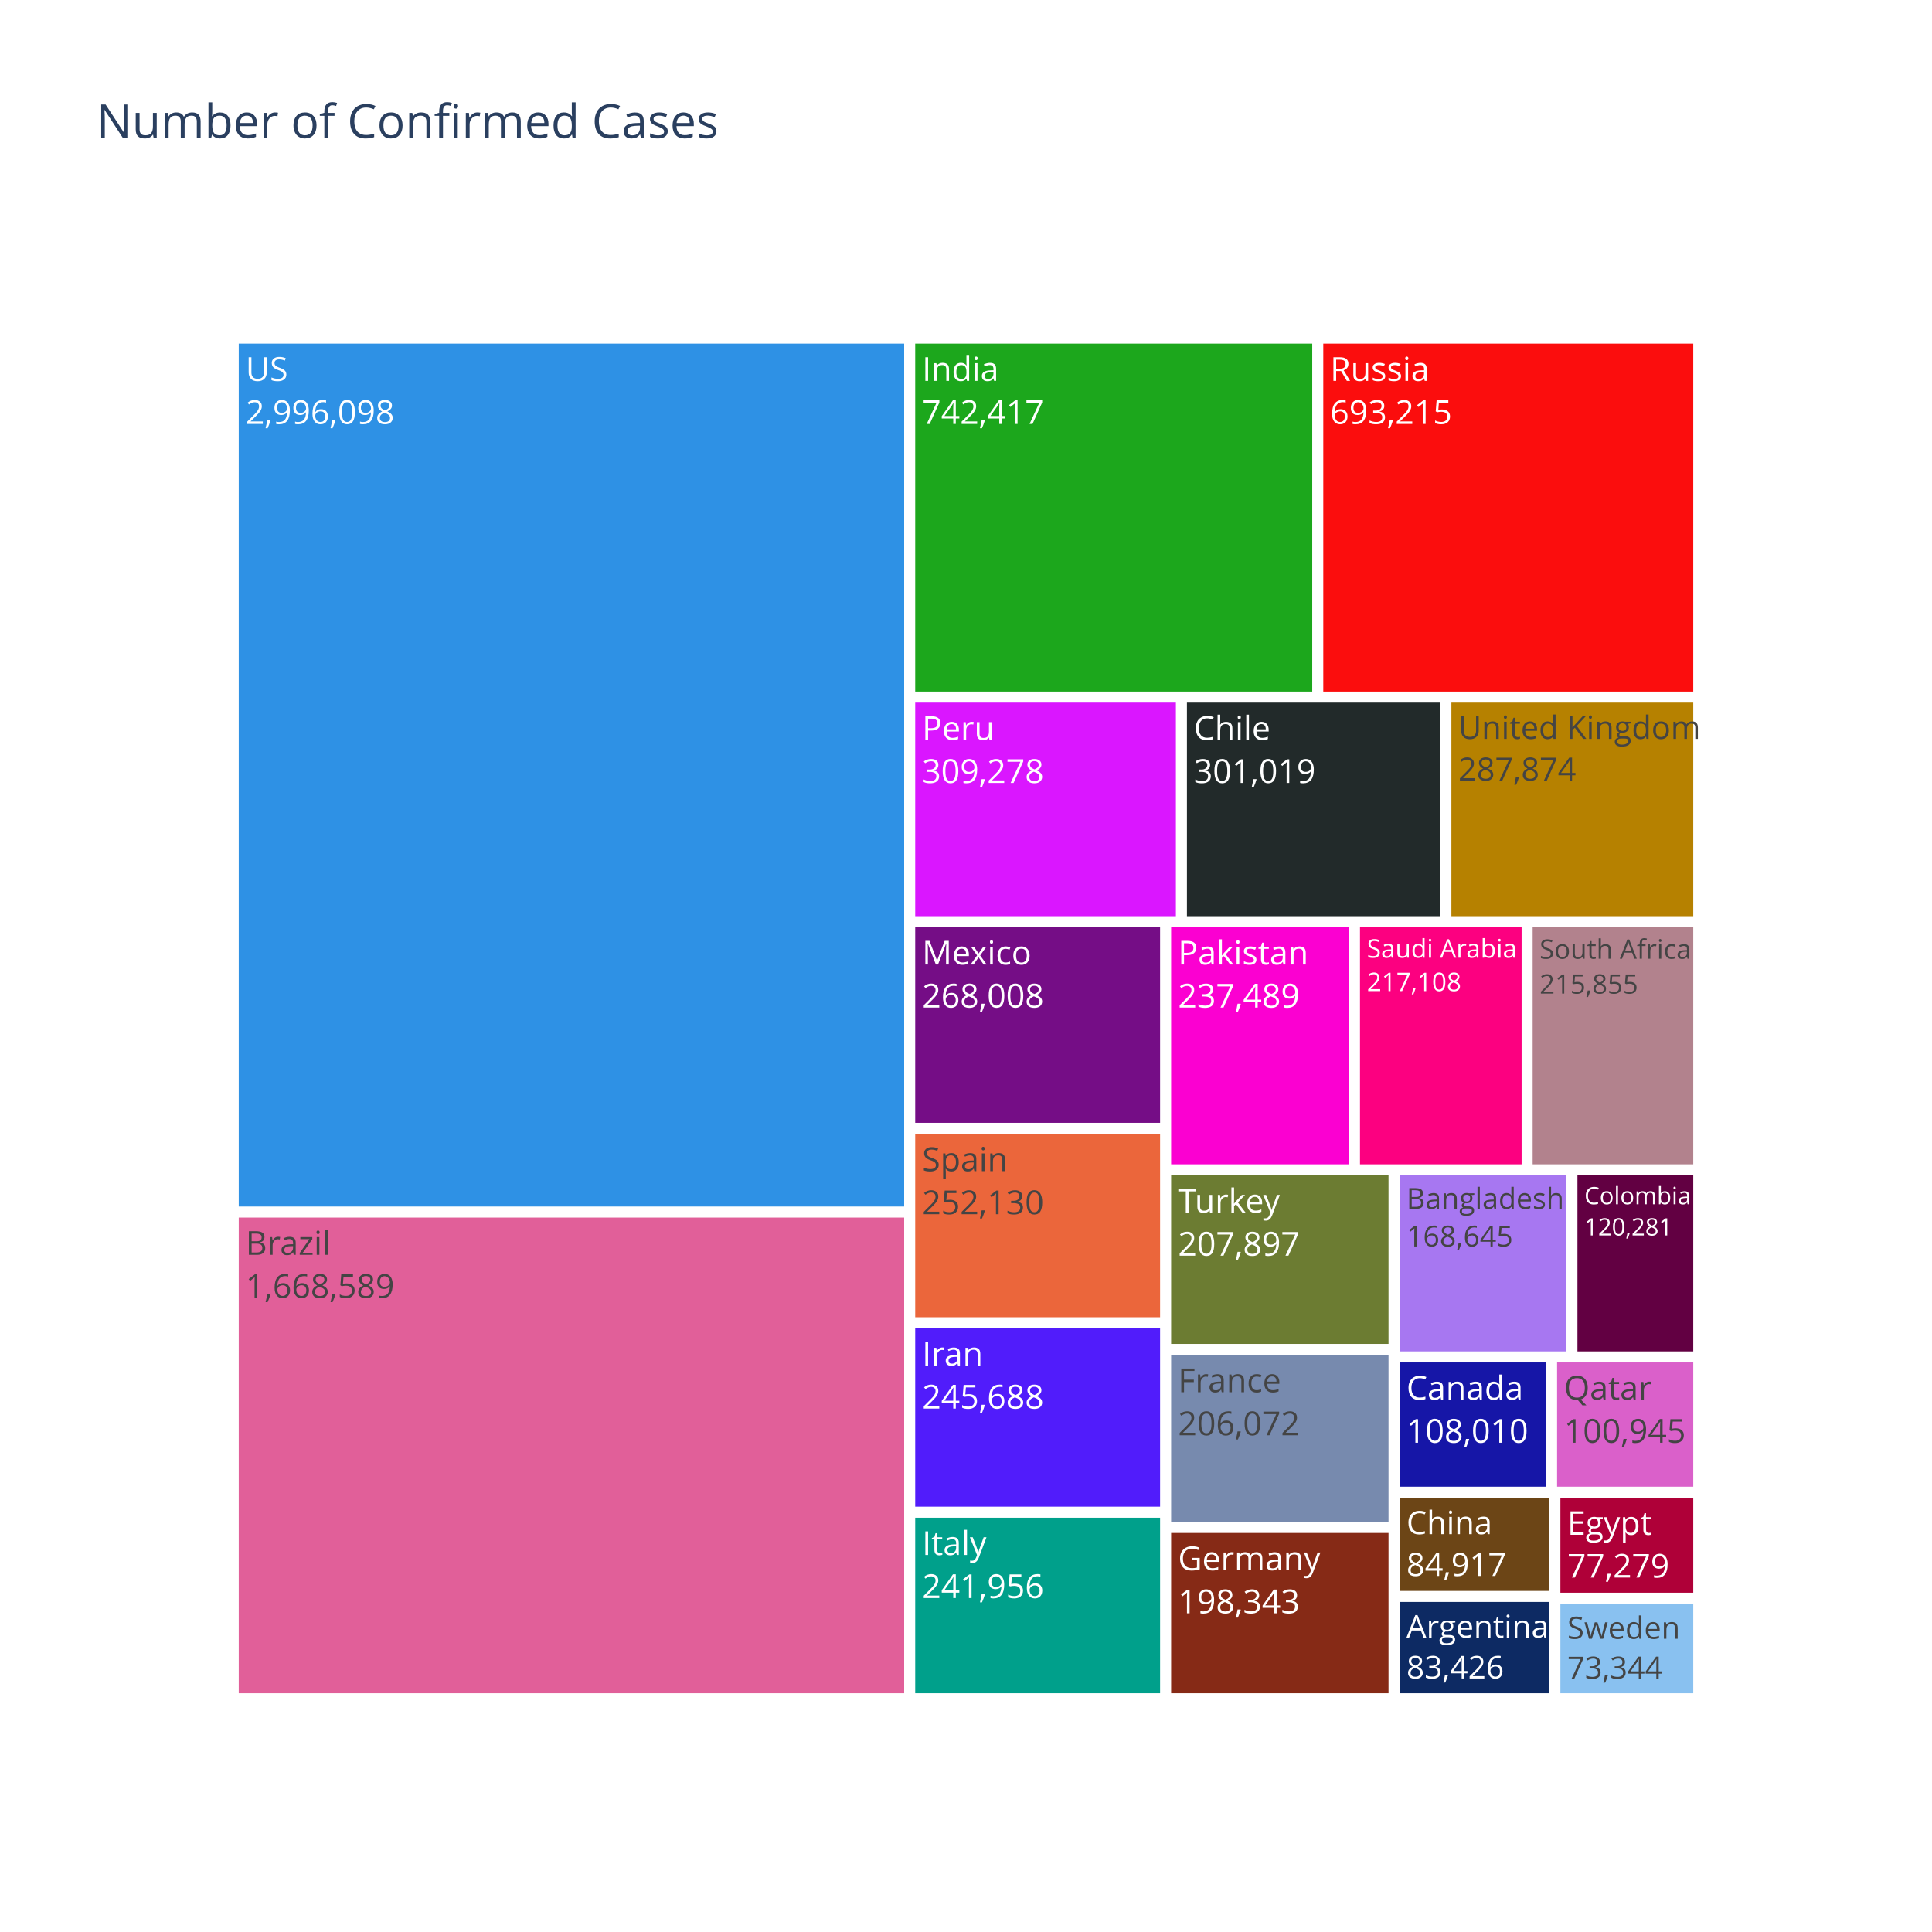
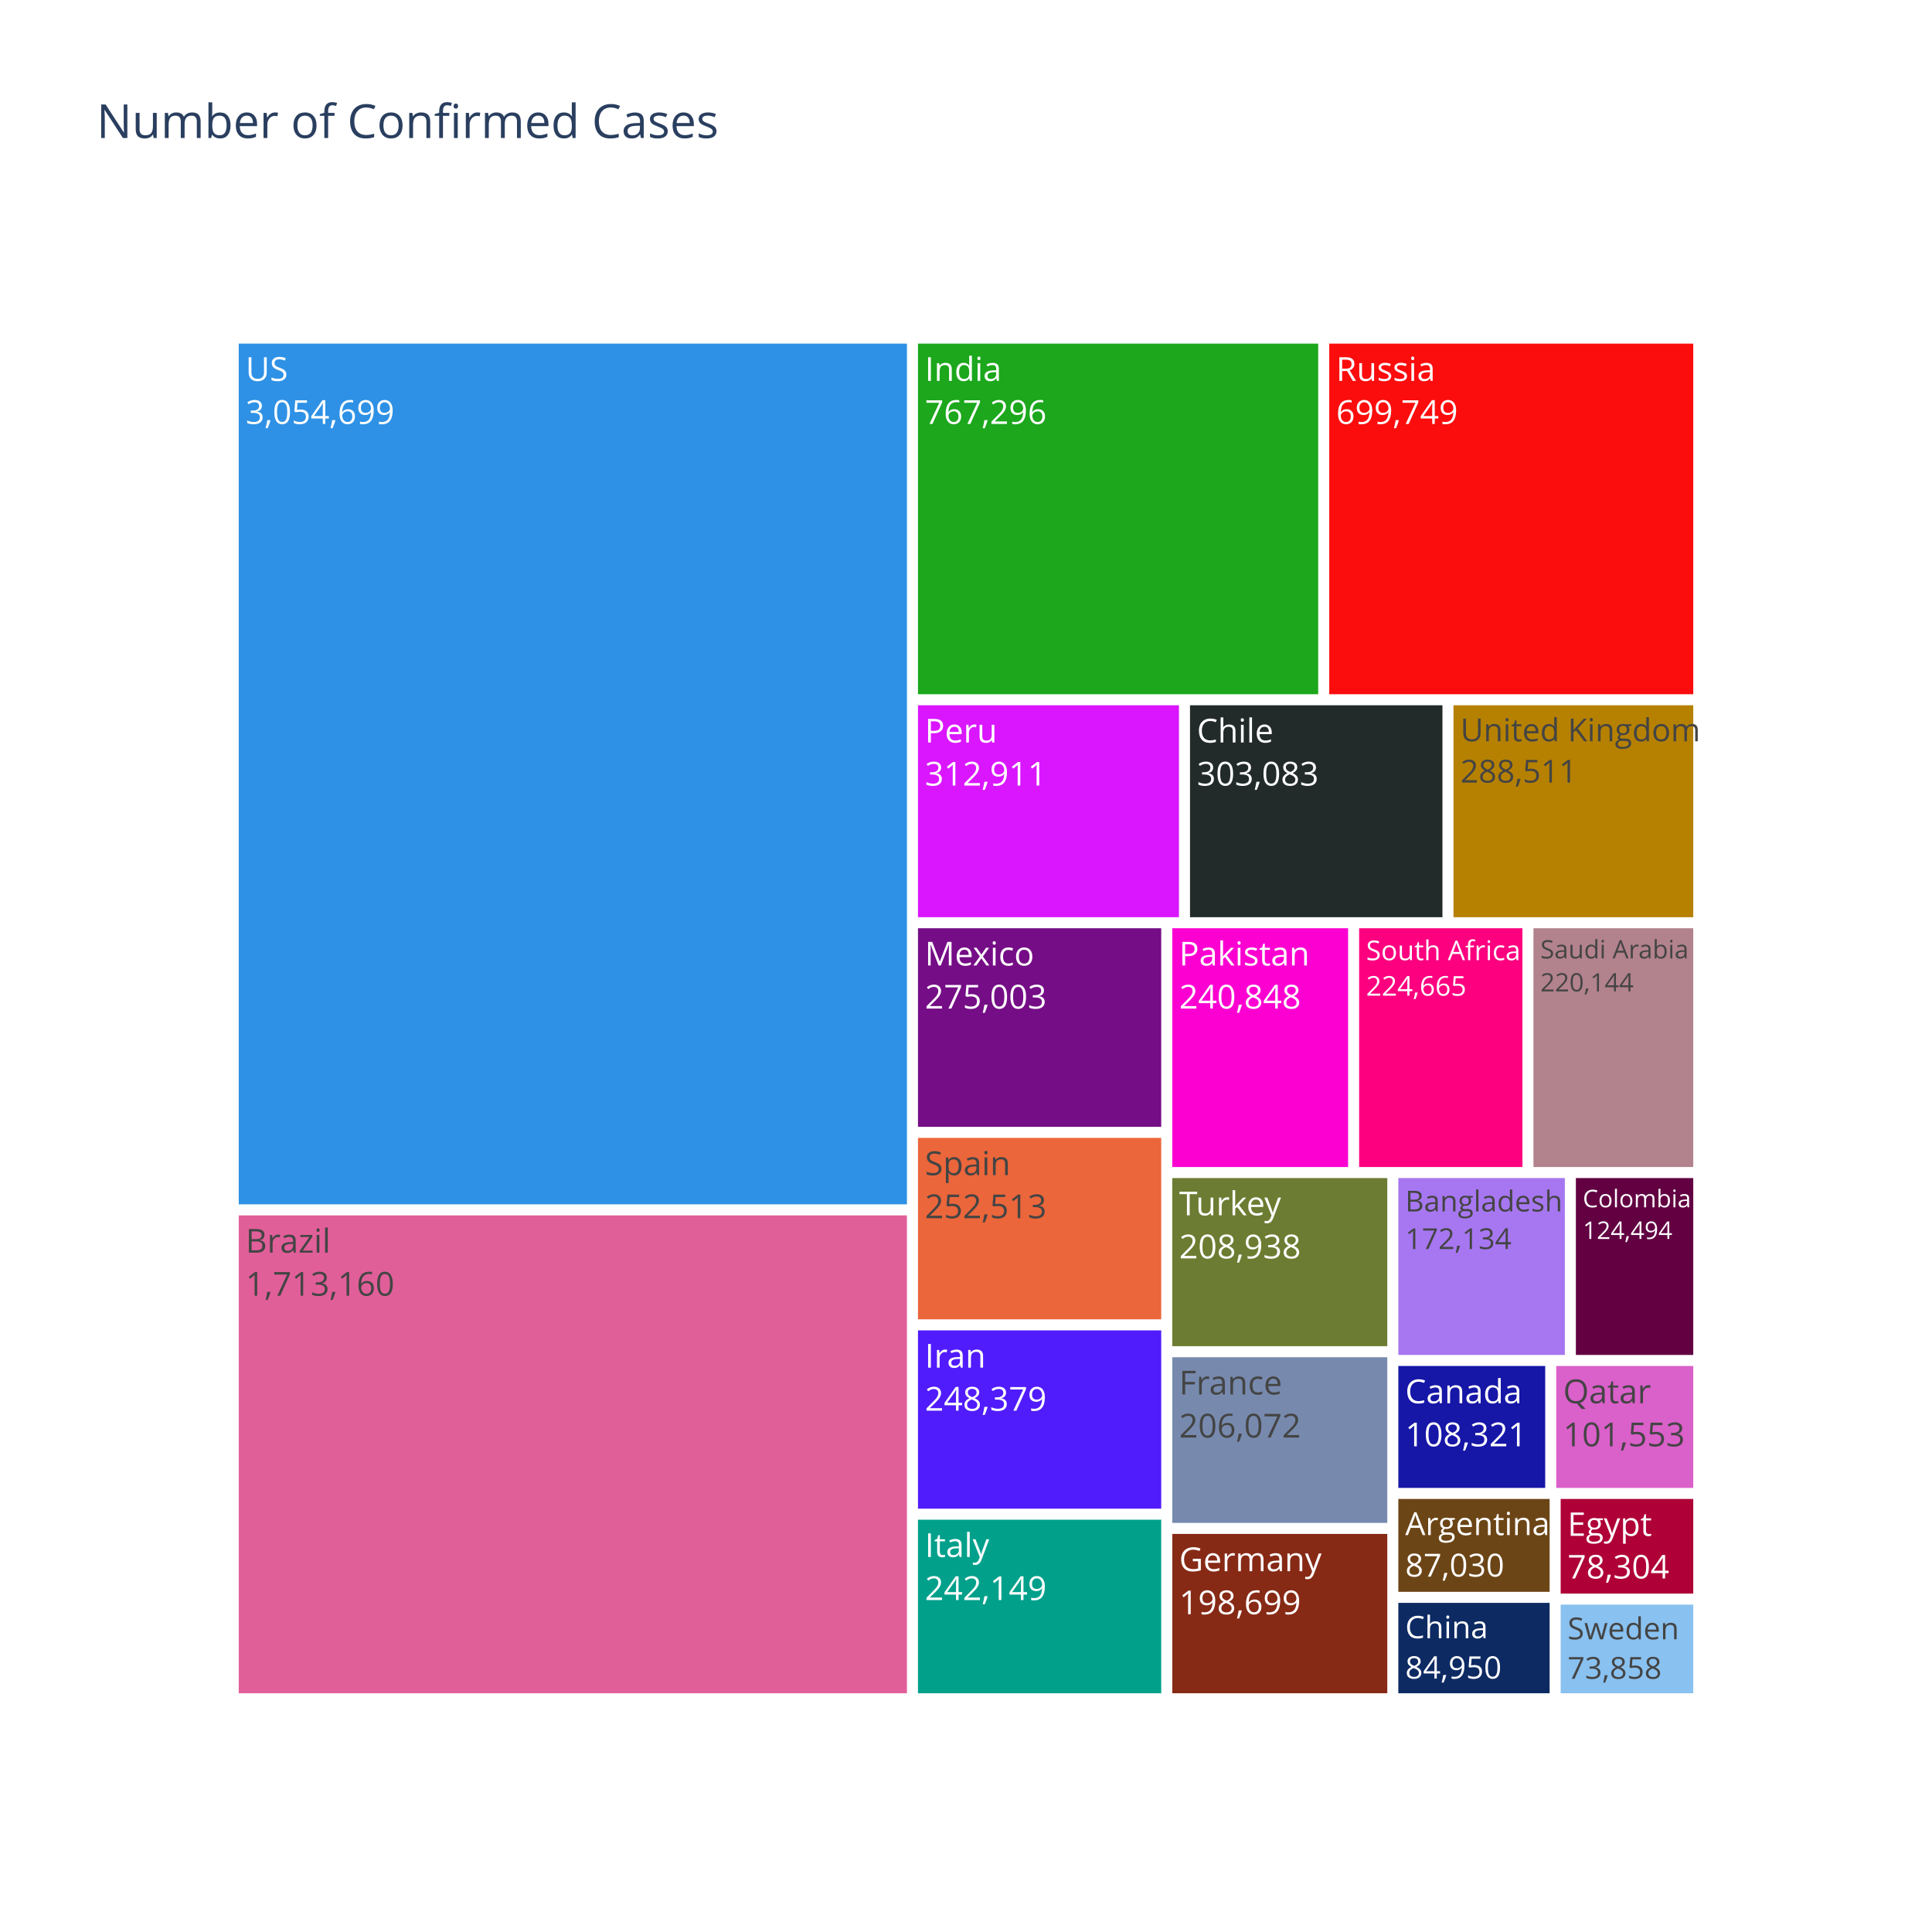
<svg xmlns="http://www.w3.org/2000/svg" class="main-svg" width="700" height="700" style="" viewBox="0 0 700 700">
  <rect x="0" y="0" width="700" height="700" style="fill: rgb(255, 255, 255); fill-opacity: 1;" />
-   <defs id="defs-034bfb">
+   <defs id="defs-fc27c6">
    <g class="clips" />
    <g class="gradients" />
  </defs>
  <g class="bglayer" />
  <g class="layer-below">
    <g class="imagelayer" />
    <g class="shapelayer" />
  </g>
  <g class="cartesianlayer" />
  <g class="polarlayer" />
  <g class="ternarylayer" />
  <g class="geolayer" />
  <g class="funnelarealayer" />
  <g class="pielayer" />
  <g class="treemaplayer">
    <g class="trace treemap" style="opacity: 1;">
      <g class="slice cursor-pointer">
        <path class="surface" d="M80,100L620,100L620,620L80,620Z" style="pointer-events: all; stroke-width: 0; fill: rgb(0, 0, 0); fill-opacity: 0; stroke: rgb(0, 0, 0); stroke-opacity: 0; opacity: 0;" />
        <g class="slicetext">
          <text data-notex="1" class="slicetext" text-anchor="start" x="0" y="0" style="font-family: 'Open Sans', verdana, arial, sans-serif; font-size: 12px; fill: rgb(42, 63, 95); fill-opacity: 1; white-space: pre;" transform="translate(86,114)"> </text>
        </g>
      </g>
      <g class="slice cursor-pointer">
-         <path class="surface" d="M86,124L328.1,124L328.1,437.651L86,437.651Z" style="pointer-events: all; stroke-width: 1; fill: rgb(46, 145, 229); fill-opacity: 1; stroke: rgb(255, 255, 255); stroke-opacity: 1; opacity: 1;" />
+         <path class="surface" d="M86,124L329.099,124L329.099,436.858L86,436.858Z" style="pointer-events: all; stroke-width: 1; fill: rgb(46, 145, 229); fill-opacity: 1; stroke: rgb(255, 255, 255); stroke-opacity: 1; opacity: 1;" />
        <g class="slicetext">
          <text data-notex="1" class="slicetext" text-anchor="start" x="0" y="0" style="font-family: 'Open Sans', verdana, arial, sans-serif; font-size: 12px; fill: rgb(255, 255, 255); fill-opacity: 1; white-space: pre;" transform="translate(89,138)">
            <tspan class="line" dy="0em" x="0" y="0">US</tspan>
-             <tspan class="line" dy="1.3em" x="0" y="0">2,996,098</tspan>
-           </text>
-         </g>
-       </g>
-       <g class="slice cursor-pointer">
-         <path class="surface" d="M86,440.651L328.1,440.651L328.1,614L86,614Z" style="pointer-events: all; stroke-width: 1; fill: rgb(225, 95, 153); fill-opacity: 1; stroke: rgb(255, 255, 255); stroke-opacity: 1; opacity: 1;" />
-         <g class="slicetext">
-           <text data-notex="1" class="slicetext" text-anchor="start" x="0" y="0" style="font-family: 'Open Sans', verdana, arial, sans-serif; font-size: 12px; fill: rgb(68, 68, 68); fill-opacity: 1; white-space: pre;" transform="translate(89,454.6507)">
+             <tspan class="line" dy="1.3em" x="0" y="0">3,054,699</tspan>
+           </text>
+         </g>
+       </g>
+       <g class="slice cursor-pointer">
+         <path class="surface" d="M86,439.858L329.099,439.858L329.099,614L86,614Z" style="pointer-events: all; stroke-width: 1; fill: rgb(225, 95, 153); fill-opacity: 1; stroke: rgb(255, 255, 255); stroke-opacity: 1; opacity: 1;" />
+         <g class="slicetext">
+           <text data-notex="1" class="slicetext" text-anchor="start" x="0" y="0" style="font-family: 'Open Sans', verdana, arial, sans-serif; font-size: 12px; fill: rgb(68, 68, 68); fill-opacity: 1; white-space: pre;" transform="translate(89,453.858)">
            <tspan class="line" dy="0em" x="0" y="0">Brazil</tspan>
-             <tspan class="line" dy="1.3em" x="0" y="0">1,668,589</tspan>
-           </text>
-         </g>
-       </g>
-       <g class="slice cursor-pointer">
-         <path class="surface" d="M331.1,124L475.949,124L475.949,251.076L331.1,251.076Z" style="pointer-events: all; stroke-width: 1; fill: rgb(28, 167, 28); fill-opacity: 1; stroke: rgb(255, 255, 255); stroke-opacity: 1; opacity: 1;" />
-         <g class="slicetext">
-           <text data-notex="1" class="slicetext" text-anchor="start" x="0" y="0" style="font-family: 'Open Sans', verdana, arial, sans-serif; font-size: 12px; fill: rgb(255, 255, 255); fill-opacity: 1; white-space: pre;" transform="translate(334.0997,138)">
+             <tspan class="line" dy="1.3em" x="0" y="0">1,713,160</tspan>
+           </text>
+         </g>
+       </g>
+       <g class="slice cursor-pointer">
+         <path class="surface" d="M332.099,124L478.108,124L478.108,252.034L332.099,252.034Z" style="pointer-events: all; stroke-width: 1; fill: rgb(28, 167, 28); fill-opacity: 1; stroke: rgb(255, 255, 255); stroke-opacity: 1; opacity: 1;" />
+         <g class="slicetext">
+           <text data-notex="1" class="slicetext" text-anchor="start" x="0" y="0" style="font-family: 'Open Sans', verdana, arial, sans-serif; font-size: 12px; fill: rgb(255, 255, 255); fill-opacity: 1; white-space: pre;" transform="translate(335.0989,138)">
            <tspan class="line" dy="0em" x="0" y="0">India</tspan>
-             <tspan class="line" dy="1.3em" x="0" y="0">742,417</tspan>
-           </text>
-         </g>
-       </g>
-       <g class="slice cursor-pointer">
-         <path class="surface" d="M478.949,124L614,124L614,251.076L478.949,251.076Z" style="pointer-events: all; stroke-width: 1; fill: rgb(251, 13, 13); fill-opacity: 1; stroke: rgb(255, 255, 255); stroke-opacity: 1; opacity: 1;" />
-         <g class="slicetext">
-           <text data-notex="1" class="slicetext" text-anchor="start" x="0" y="0" style="font-family: 'Open Sans', verdana, arial, sans-serif; font-size: 12px; fill: rgb(255, 255, 255); fill-opacity: 1; white-space: pre;" transform="translate(481.949,138)">
+             <tspan class="line" dy="1.3em" x="0" y="0">767,296</tspan>
+           </text>
+         </g>
+       </g>
+       <g class="slice cursor-pointer">
+         <path class="surface" d="M481.108,124L614,124L614,252.034L481.108,252.034Z" style="pointer-events: all; stroke-width: 1; fill: rgb(251, 13, 13); fill-opacity: 1; stroke: rgb(255, 255, 255); stroke-opacity: 1; opacity: 1;" />
+         <g class="slicetext">
+           <text data-notex="1" class="slicetext" text-anchor="start" x="0" y="0" style="font-family: 'Open Sans', verdana, arial, sans-serif; font-size: 12px; fill: rgb(255, 255, 255); fill-opacity: 1; white-space: pre;" transform="translate(484.1083,138)">
            <tspan class="line" dy="0em" x="0" y="0">Russia</tspan>
-             <tspan class="line" dy="1.3em" x="0" y="0">693,215</tspan>
-           </text>
-         </g>
-       </g>
-       <g class="slice cursor-pointer">
-         <path class="surface" d="M331.1,254.076L426.547,254.076L426.547,332.454L331.1,332.454Z" style="pointer-events: all; stroke-width: 1; fill: rgb(218, 22, 255); fill-opacity: 1; stroke: rgb(255, 255, 255); stroke-opacity: 1; opacity: 1;" />
-         <g class="slicetext">
-           <text data-notex="1" class="slicetext" text-anchor="start" x="0" y="0" style="font-family: 'Open Sans', verdana, arial, sans-serif; font-size: 12px; fill: rgb(255, 255, 255); fill-opacity: 1; white-space: pre;" transform="translate(334.0997,268.0756)">
+             <tspan class="line" dy="1.3em" x="0" y="0">699,749</tspan>
+           </text>
+         </g>
+       </g>
+       <g class="slice cursor-pointer">
+         <path class="surface" d="M332.099,255.034L427.66,255.034L427.66,332.822L332.099,332.822Z" style="pointer-events: all; stroke-width: 1; fill: rgb(218, 22, 255); fill-opacity: 1; stroke: rgb(255, 255, 255); stroke-opacity: 1; opacity: 1;" />
+         <g class="slicetext">
+           <text data-notex="1" class="slicetext" text-anchor="start" x="0" y="0" style="font-family: 'Open Sans', verdana, arial, sans-serif; font-size: 12px; fill: rgb(255, 255, 255); fill-opacity: 1; white-space: pre;" transform="translate(335.0989,269.0335)">
            <tspan class="line" dy="0em" x="0" y="0">Peru</tspan>
-             <tspan class="line" dy="1.3em" x="0" y="0">309,278</tspan>
-           </text>
-         </g>
-       </g>
-       <g class="slice cursor-pointer">
-         <path class="surface" d="M429.547,254.076L522.366,254.076L522.366,332.454L429.547,332.454Z" style="pointer-events: all; stroke-width: 1; fill: rgb(34, 42, 42); fill-opacity: 1; stroke: rgb(255, 255, 255); stroke-opacity: 1; opacity: 1;" />
-         <g class="slicetext">
-           <text data-notex="1" class="slicetext" text-anchor="start" x="0" y="0" style="font-family: 'Open Sans', verdana, arial, sans-serif; font-size: 12px; fill: rgb(255, 255, 255); fill-opacity: 1; white-space: pre;" transform="translate(432.5472,268.0756)">
+             <tspan class="line" dy="1.3em" x="0" y="0">312,911</tspan>
+           </text>
+         </g>
+       </g>
+       <g class="slice cursor-pointer">
+         <path class="surface" d="M430.66,255.034L523.125,255.034L523.125,332.822L430.66,332.822Z" style="pointer-events: all; stroke-width: 1; fill: rgb(34, 42, 42); fill-opacity: 1; stroke: rgb(255, 255, 255); stroke-opacity: 1; opacity: 1;" />
+         <g class="slicetext">
+           <text data-notex="1" class="slicetext" text-anchor="start" x="0" y="0" style="font-family: 'Open Sans', verdana, arial, sans-serif; font-size: 12px; fill: rgb(255, 255, 255); fill-opacity: 1; white-space: pre;" transform="translate(433.6596,269.0335)">
            <tspan class="line" dy="0em" x="0" y="0">Chile</tspan>
-             <tspan class="line" dy="1.3em" x="0" y="0">301,019</tspan>
-           </text>
-         </g>
-       </g>
-       <g class="slice cursor-pointer">
-         <path class="surface" d="M525.366,254.076L614,254.076L614,332.454L525.366,332.454Z" style="pointer-events: all; stroke-width: 1; fill: rgb(182, 129, 0); fill-opacity: 1; stroke: rgb(255, 255, 255); stroke-opacity: 1; opacity: 1;" />
-         <g class="slicetext">
-           <text data-notex="1" class="slicetext" text-anchor="start" x="0" y="0" style="font-family: 'Open Sans', verdana, arial, sans-serif; font-size: 12px; fill: rgb(68, 68, 68); fill-opacity: 1; white-space: pre;" transform="translate(528.3657,267.7205)scale(0.9677209)">
+             <tspan class="line" dy="1.3em" x="0" y="0">303,083</tspan>
+           </text>
+         </g>
+       </g>
+       <g class="slice cursor-pointer">
+         <path class="surface" d="M526.125,255.034L614,255.034L614,332.822L526.125,332.822Z" style="pointer-events: all; stroke-width: 1; fill: rgb(182, 129, 0); fill-opacity: 1; stroke: rgb(255, 255, 255); stroke-opacity: 1; opacity: 1;" />
+         <g class="slicetext">
+           <text data-notex="1" class="slicetext" text-anchor="start" x="0" y="0" style="font-family: 'Open Sans', verdana, arial, sans-serif; font-size: 12px; fill: rgb(68, 68, 68); fill-opacity: 1; white-space: pre;" transform="translate(529.1248,268.5807)scale(0.9588317)">
            <tspan class="line" dy="0em" x="0" y="0">United Kingdom</tspan>
-             <tspan class="line" dy="1.3em" x="0" y="0">287,874</tspan>
-           </text>
-         </g>
-       </g>
-       <g class="slice cursor-pointer">
-         <path class="surface" d="M331.1,335.454L420.822,335.454L420.822,407.328L331.1,407.328Z" style="pointer-events: all; stroke-width: 1; fill: rgb(117, 13, 134); fill-opacity: 1; stroke: rgb(255, 255, 255); stroke-opacity: 1; opacity: 1;" />
-         <g class="slicetext">
-           <text data-notex="1" class="slicetext" text-anchor="start" x="0" y="0" style="font-family: 'Open Sans', verdana, arial, sans-serif; font-size: 12px; fill: rgb(255, 255, 255); fill-opacity: 1; white-space: pre;" transform="translate(334.0997,349.4544)">
+             <tspan class="line" dy="1.3em" x="0" y="0">288,511</tspan>
+           </text>
+         </g>
+       </g>
+       <g class="slice cursor-pointer">
+         <path class="surface" d="M332.099,335.822L421.233,335.822L421.233,408.776L332.099,408.776Z" style="pointer-events: all; stroke-width: 1; fill: rgb(117, 13, 134); fill-opacity: 1; stroke: rgb(255, 255, 255); stroke-opacity: 1; opacity: 1;" />
+         <g class="slicetext">
+           <text data-notex="1" class="slicetext" text-anchor="start" x="0" y="0" style="font-family: 'Open Sans', verdana, arial, sans-serif; font-size: 12px; fill: rgb(255, 255, 255); fill-opacity: 1; white-space: pre;" transform="translate(335.0989,349.8221)">
            <tspan class="line" dy="0em" x="0" y="0">Mexico</tspan>
-             <tspan class="line" dy="1.3em" x="0" y="0">268,008</tspan>
-           </text>
-         </g>
-       </g>
-       <g class="slice cursor-pointer">
-         <path class="surface" d="M331.1,410.328L420.822,410.328L420.822,477.766L331.1,477.766Z" style="pointer-events: all; stroke-width: 1; fill: rgb(235, 102, 59); fill-opacity: 1; stroke: rgb(255, 255, 255); stroke-opacity: 1; opacity: 1;" />
-         <g class="slicetext">
-           <text data-notex="1" class="slicetext" text-anchor="start" x="0" y="0" style="font-family: 'Open Sans', verdana, arial, sans-serif; font-size: 12px; fill: rgb(68, 68, 68); fill-opacity: 1; white-space: pre;" transform="translate(334.0997,424.3282)">
+             <tspan class="line" dy="1.3em" x="0" y="0">275,003</tspan>
+           </text>
+         </g>
+       </g>
+       <g class="slice cursor-pointer">
+         <path class="surface" d="M332.099,411.776L421.233,411.776L421.233,478.519L332.099,478.519Z" style="pointer-events: all; stroke-width: 1; fill: rgb(235, 102, 59); fill-opacity: 1; stroke: rgb(255, 255, 255); stroke-opacity: 1; opacity: 1;" />
+         <g class="slicetext">
+           <text data-notex="1" class="slicetext" text-anchor="start" x="0" y="0" style="font-family: 'Open Sans', verdana, arial, sans-serif; font-size: 12px; fill: rgb(68, 68, 68); fill-opacity: 1; white-space: pre;" transform="translate(335.0989,425.7764)">
            <tspan class="line" dy="0em" x="0" y="0">Spain</tspan>
-             <tspan class="line" dy="1.3em" x="0" y="0">252,130</tspan>
-           </text>
-         </g>
-       </g>
-       <g class="slice cursor-pointer">
-         <path class="surface" d="M331.1,480.766L420.822,480.766L420.822,546.404L331.1,546.404Z" style="pointer-events: all; stroke-width: 1; fill: rgb(81, 28, 251); fill-opacity: 1; stroke: rgb(255, 255, 255); stroke-opacity: 1; opacity: 1;" />
-         <g class="slicetext">
-           <text data-notex="1" class="slicetext" text-anchor="start" x="0" y="0" style="font-family: 'Open Sans', verdana, arial, sans-serif; font-size: 12px; fill: rgb(255, 255, 255); fill-opacity: 1; white-space: pre;" transform="translate(334.0997,494.7662)">
+             <tspan class="line" dy="1.3em" x="0" y="0">252,513</tspan>
+           </text>
+         </g>
+       </g>
+       <g class="slice cursor-pointer">
+         <path class="surface" d="M332.099,481.519L421.233,481.519L421.233,547.12L332.099,547.12Z" style="pointer-events: all; stroke-width: 1; fill: rgb(81, 28, 251); fill-opacity: 1; stroke: rgb(255, 255, 255); stroke-opacity: 1; opacity: 1;" />
+         <g class="slicetext">
+           <text data-notex="1" class="slicetext" text-anchor="start" x="0" y="0" style="font-family: 'Open Sans', verdana, arial, sans-serif; font-size: 12px; fill: rgb(255, 255, 255); fill-opacity: 1; white-space: pre;" transform="translate(335.0989,495.519)">
            <tspan class="line" dy="0em" x="0" y="0">Iran</tspan>
-             <tspan class="line" dy="1.3em" x="0" y="0">245,688</tspan>
-           </text>
-         </g>
-       </g>
-       <g class="slice cursor-pointer">
-         <path class="surface" d="M331.1,549.404L420.822,549.404L420.822,614L331.1,614Z" style="pointer-events: all; stroke-width: 1; fill: rgb(0, 160, 139); fill-opacity: 1; stroke: rgb(255, 255, 255); stroke-opacity: 1; opacity: 1;" />
-         <g class="slicetext">
-           <text data-notex="1" class="slicetext" text-anchor="start" x="0" y="0" style="font-family: 'Open Sans', verdana, arial, sans-serif; font-size: 12px; fill: rgb(255, 255, 255); fill-opacity: 1; white-space: pre;" transform="translate(334.0997,563.4044)">
+             <tspan class="line" dy="1.3em" x="0" y="0">248,379</tspan>
+           </text>
+         </g>
+       </g>
+       <g class="slice cursor-pointer">
+         <path class="surface" d="M332.099,550.12L421.233,550.12L421.233,614L332.099,614Z" style="pointer-events: all; stroke-width: 1; fill: rgb(0, 160, 139); fill-opacity: 1; stroke: rgb(255, 255, 255); stroke-opacity: 1; opacity: 1;" />
+         <g class="slicetext">
+           <text data-notex="1" class="slicetext" text-anchor="start" x="0" y="0" style="font-family: 'Open Sans', verdana, arial, sans-serif; font-size: 12px; fill: rgb(255, 255, 255); fill-opacity: 1; white-space: pre;" transform="translate(335.0989,564.1198)">
            <tspan class="line" dy="0em" x="0" y="0">Italy</tspan>
-             <tspan class="line" dy="1.3em" x="0" y="0">241,956</tspan>
-           </text>
-         </g>
-       </g>
-       <g class="slice cursor-pointer">
-         <path class="surface" d="M423.822,335.454L489.25,335.454L489.25,422.358L423.822,422.358Z" style="pointer-events: all; stroke-width: 1; fill: rgb(251, 0, 209); fill-opacity: 1; stroke: rgb(255, 255, 255); stroke-opacity: 1; opacity: 1;" />
-         <g class="slicetext">
-           <text data-notex="1" class="slicetext" text-anchor="start" x="0" y="0" style="font-family: 'Open Sans', verdana, arial, sans-serif; font-size: 12px; fill: rgb(255, 255, 255); fill-opacity: 1; white-space: pre;" transform="translate(426.8222,349.4544)">
+             <tspan class="line" dy="1.3em" x="0" y="0">242,149</tspan>
+           </text>
+         </g>
+       </g>
+       <g class="slice cursor-pointer">
+         <path class="surface" d="M424.233,335.822L488.945,335.822L488.945,423.334L424.233,423.334Z" style="pointer-events: all; stroke-width: 1; fill: rgb(251, 0, 209); fill-opacity: 1; stroke: rgb(255, 255, 255); stroke-opacity: 1; opacity: 1;" />
+         <g class="slicetext">
+           <text data-notex="1" class="slicetext" text-anchor="start" x="0" y="0" style="font-family: 'Open Sans', verdana, arial, sans-serif; font-size: 12px; fill: rgb(255, 255, 255); fill-opacity: 1; white-space: pre;" transform="translate(427.2326,349.8221)">
            <tspan class="line" dy="0em" x="0" y="0">Pakistan</tspan>
-             <tspan class="line" dy="1.3em" x="0" y="0">237,489</tspan>
-           </text>
-         </g>
-       </g>
-       <g class="slice cursor-pointer">
-         <path class="surface" d="M492.25,335.454L551.806,335.454L551.806,422.358L492.25,422.358Z" style="pointer-events: all; stroke-width: 1; fill: rgb(252, 0, 128); fill-opacity: 1; stroke: rgb(255, 255, 255); stroke-opacity: 1; opacity: 1;" />
-         <g class="slicetext">
-           <text data-notex="1" class="slicetext" text-anchor="start" x="0" y="0" style="font-family: 'Open Sans', verdana, arial, sans-serif; font-size: 12px; fill: rgb(255, 255, 255); fill-opacity: 1; white-space: pre;" transform="translate(495.2501,346.9864)scale(0.7756396)">
+             <tspan class="line" dy="1.3em" x="0" y="0">240,848</tspan>
+           </text>
+         </g>
+       </g>
+       <g class="slice cursor-pointer">
+         <path class="surface" d="M491.945,335.822L552.108,335.822L552.108,423.334L491.945,423.334Z" style="pointer-events: all; stroke-width: 1; fill: rgb(252, 0, 128); fill-opacity: 1; stroke: rgb(255, 255, 255); stroke-opacity: 1; opacity: 1;" />
+         <g class="slicetext">
+           <text data-notex="1" class="slicetext" text-anchor="start" x="0" y="0" style="font-family: 'Open Sans', verdana, arial, sans-serif; font-size: 12px; fill: rgb(255, 255, 255); fill-opacity: 1; white-space: pre;" transform="translate(494.9452,347.89)scale(0.8243582)">
+             <tspan class="line" dy="0em" x="0" y="0">South Africa</tspan>
+             <tspan class="line" dy="1.3em" x="0" y="0">224,665</tspan>
+           </text>
+         </g>
+       </g>
+       <g class="slice cursor-pointer">
+         <path class="surface" d="M555.108,335.822L614,335.822L614,423.334L555.108,423.334Z" style="pointer-events: all; stroke-width: 1; fill: rgb(178, 130, 141); fill-opacity: 1; stroke: rgb(255, 255, 255); stroke-opacity: 1; opacity: 1;" />
+         <g class="slicetext">
+           <text data-notex="1" class="slicetext" text-anchor="start" x="0" y="0" style="font-family: 'Open Sans', verdana, arial, sans-serif; font-size: 12px; fill: rgb(68, 68, 68); fill-opacity: 1; white-space: pre;" transform="translate(558.1081,347.2484)scale(0.7660284)">
            <tspan class="line" dy="0em" x="0" y="0">Saudi Arabia</tspan>
-             <tspan class="line" dy="1.3em" x="0" y="0">217,108</tspan>
-           </text>
-         </g>
-       </g>
-       <g class="slice cursor-pointer">
-         <path class="surface" d="M554.806,335.454L614,335.454L614,422.358L554.806,422.358Z" style="pointer-events: all; stroke-width: 1; fill: rgb(178, 130, 141); fill-opacity: 1; stroke: rgb(255, 255, 255); stroke-opacity: 1; opacity: 1;" />
-         <g class="slicetext">
-           <text data-notex="1" class="slicetext" text-anchor="start" x="0" y="0" style="font-family: 'Open Sans', verdana, arial, sans-serif; font-size: 12px; fill: rgb(68, 68, 68); fill-opacity: 1; white-space: pre;" transform="translate(557.8055,347.3602)scale(0.8096184)">
-             <tspan class="line" dy="0em" x="0" y="0">South Africa</tspan>
-             <tspan class="line" dy="1.3em" x="0" y="0">215,855</tspan>
-           </text>
-         </g>
-       </g>
-       <g class="slice cursor-pointer">
-         <path class="surface" d="M423.822,425.358L503.588,425.358L503.588,487.426L423.822,487.426Z" style="pointer-events: all; stroke-width: 1; fill: rgb(108, 124, 50); fill-opacity: 1; stroke: rgb(255, 255, 255); stroke-opacity: 1; opacity: 1;" />
-         <g class="slicetext">
-           <text data-notex="1" class="slicetext" text-anchor="start" x="0" y="0" style="font-family: 'Open Sans', verdana, arial, sans-serif; font-size: 12px; fill: rgb(255, 255, 255); fill-opacity: 1; white-space: pre;" transform="translate(426.8222,439.3581)">
+             <tspan class="line" dy="1.3em" x="0" y="0">220,144</tspan>
+           </text>
+         </g>
+       </g>
+       <g class="slice cursor-pointer">
+         <path class="surface" d="M424.233,426.334L503.14,426.334L503.14,488.247L424.233,488.247Z" style="pointer-events: all; stroke-width: 1; fill: rgb(108, 124, 50); fill-opacity: 1; stroke: rgb(255, 255, 255); stroke-opacity: 1; opacity: 1;" />
+         <g class="slicetext">
+           <text data-notex="1" class="slicetext" text-anchor="start" x="0" y="0" style="font-family: 'Open Sans', verdana, arial, sans-serif; font-size: 12px; fill: rgb(255, 255, 255); fill-opacity: 1; white-space: pre;" transform="translate(427.2326,440.3342)">
            <tspan class="line" dy="0em" x="0" y="0">Turkey</tspan>
-             <tspan class="line" dy="1.3em" x="0" y="0">207,897</tspan>
-           </text>
-         </g>
-       </g>
-       <g class="slice cursor-pointer">
-         <path class="surface" d="M423.822,490.426L503.588,490.426L503.588,551.922L423.822,551.922Z" style="pointer-events: all; stroke-width: 1; fill: rgb(119, 138, 174); fill-opacity: 1; stroke: rgb(255, 255, 255); stroke-opacity: 1; opacity: 1;" />
-         <g class="slicetext">
-           <text data-notex="1" class="slicetext" text-anchor="start" x="0" y="0" style="font-family: 'Open Sans', verdana, arial, sans-serif; font-size: 12px; fill: rgb(68, 68, 68); fill-opacity: 1; white-space: pre;" transform="translate(426.8222,504.4259)">
+             <tspan class="line" dy="1.3em" x="0" y="0">208,938</tspan>
+           </text>
+         </g>
+       </g>
+       <g class="slice cursor-pointer">
+         <path class="surface" d="M424.233,491.247L503.14,491.247L503.14,552.269L424.233,552.269Z" style="pointer-events: all; stroke-width: 1; fill: rgb(119, 138, 174); fill-opacity: 1; stroke: rgb(255, 255, 255); stroke-opacity: 1; opacity: 1;" />
+         <g class="slicetext">
+           <text data-notex="1" class="slicetext" text-anchor="start" x="0" y="0" style="font-family: 'Open Sans', verdana, arial, sans-serif; font-size: 12px; fill: rgb(68, 68, 68); fill-opacity: 1; white-space: pre;" transform="translate(427.2326,505.2466)">
            <tspan class="line" dy="0em" x="0" y="0">France</tspan>
            <tspan class="line" dy="1.3em" x="0" y="0">206,072</tspan>
          </text>
        </g>
      </g>
      <g class="slice cursor-pointer">
-         <path class="surface" d="M423.822,554.922L503.588,554.922L503.588,614L423.822,614Z" style="pointer-events: all; stroke-width: 1; fill: rgb(134, 42, 22); fill-opacity: 1; stroke: rgb(255, 255, 255); stroke-opacity: 1; opacity: 1;" />
-         <g class="slicetext">
-           <text data-notex="1" class="slicetext" text-anchor="start" x="0" y="0" style="font-family: 'Open Sans', verdana, arial, sans-serif; font-size: 12px; fill: rgb(255, 255, 255); fill-opacity: 1; white-space: pre;" transform="translate(426.8222,568.9225)">
+         <path class="surface" d="M424.233,555.269L503.14,555.269L503.14,614L424.233,614Z" style="pointer-events: all; stroke-width: 1; fill: rgb(134, 42, 22); fill-opacity: 1; stroke: rgb(255, 255, 255); stroke-opacity: 1; opacity: 1;" />
+         <g class="slicetext">
+           <text data-notex="1" class="slicetext" text-anchor="start" x="0" y="0" style="font-family: 'Open Sans', verdana, arial, sans-serif; font-size: 12px; fill: rgb(255, 255, 255); fill-opacity: 1; white-space: pre;" transform="translate(427.2326,569.2686)">
            <tspan class="line" dy="0em" x="0" y="0">Germany</tspan>
-             <tspan class="line" dy="1.3em" x="0" y="0">198,343</tspan>
-           </text>
-         </g>
-       </g>
-       <g class="slice cursor-pointer">
-         <path class="surface" d="M506.588,425.358L568.035,425.358L568.035,490.144L506.588,490.144Z" style="pointer-events: all; stroke-width: 1; fill: rgb(167, 119, 241); fill-opacity: 1; stroke: rgb(255, 255, 255); stroke-opacity: 1; opacity: 1;" />
-         <g class="slicetext">
-           <text data-notex="1" class="slicetext" text-anchor="start" x="0" y="0" style="font-family: 'Open Sans', verdana, arial, sans-serif; font-size: 12px; fill: rgb(68, 68, 68); fill-opacity: 1; white-space: pre;" transform="translate(509.5877,437.9797)scale(0.8746914)">
+             <tspan class="line" dy="1.3em" x="0" y="0">198,699</tspan>
+           </text>
+         </g>
+       </g>
+       <g class="slice cursor-pointer">
+         <path class="surface" d="M506.14,426.334L567.472,426.334L567.472,491.422L506.14,491.422Z" style="pointer-events: all; stroke-width: 1; fill: rgb(167, 119, 241); fill-opacity: 1; stroke: rgb(255, 255, 255); stroke-opacity: 1; opacity: 1;" />
+         <g class="slicetext">
+           <text data-notex="1" class="slicetext" text-anchor="start" x="0" y="0" style="font-family: 'Open Sans', verdana, arial, sans-serif; font-size: 12px; fill: rgb(68, 68, 68); fill-opacity: 1; white-space: pre;" transform="translate(509.1399,438.9358)scale(0.8728798)">
            <tspan class="line" dy="0em" x="0" y="0">Bangladesh</tspan>
-             <tspan class="line" dy="1.3em" x="0" y="0">168,645</tspan>
-           </text>
-         </g>
-       </g>
-       <g class="slice cursor-pointer">
-         <path class="surface" d="M571.035,425.358L614,425.358L614,490.144L571.035,490.144Z" style="pointer-events: all; stroke-width: 1; fill: rgb(98, 0, 66); fill-opacity: 1; stroke: rgb(255, 255, 255); stroke-opacity: 1; opacity: 1;" />
-         <g class="slicetext">
-           <text data-notex="1" class="slicetext" text-anchor="start" x="0" y="0" style="font-family: 'Open Sans', verdana, arial, sans-serif; font-size: 12px; fill: rgb(255, 255, 255); fill-opacity: 1; white-space: pre;" transform="translate(574.0349,436.3285)scale(0.7245832)">
+             <tspan class="line" dy="1.3em" x="0" y="0">172,134</tspan>
+           </text>
+         </g>
+       </g>
+       <g class="slice cursor-pointer">
+         <path class="surface" d="M570.472,426.334L614,426.334L614,491.422L570.472,491.422Z" style="pointer-events: all; stroke-width: 1; fill: rgb(98, 0, 66); fill-opacity: 1; stroke: rgb(255, 255, 255); stroke-opacity: 1; opacity: 1;" />
+         <g class="slicetext">
+           <text data-notex="1" class="slicetext" text-anchor="start" x="0" y="0" style="font-family: 'Open Sans', verdana, arial, sans-serif; font-size: 12px; fill: rgb(255, 255, 255); fill-opacity: 1; white-space: pre;" transform="translate(573.4723,437.4259)scale(0.7356117)">
            <tspan class="line" dy="0em" x="0" y="0">Colombia</tspan>
-             <tspan class="line" dy="1.3em" x="0" y="0">120,281</tspan>
-           </text>
-         </g>
-       </g>
-       <g class="slice cursor-pointer">
-         <path class="surface" d="M506.588,493.144L560.66,493.144L560.66,539.167L506.588,539.167Z" style="pointer-events: all; stroke-width: 1; fill: rgb(22, 22, 167); fill-opacity: 1; stroke: rgb(255, 255, 255); stroke-opacity: 1; opacity: 1;" />
-         <g class="slicetext">
-           <text data-notex="1" class="slicetext" text-anchor="start" x="0" y="0" style="font-family: 'Open Sans', verdana, arial, sans-serif; font-size: 12px; fill: rgb(255, 255, 255); fill-opacity: 1; white-space: pre;" transform="translate(509.5877,507.1435)">
+             <tspan class="line" dy="1.3em" x="0" y="0">124,494</tspan>
+           </text>
+         </g>
+       </g>
+       <g class="slice cursor-pointer">
+         <path class="surface" d="M506.14,494.422L560.357,494.422L560.357,539.597L506.14,539.597Z" style="pointer-events: all; stroke-width: 1; fill: rgb(22, 22, 167); fill-opacity: 1; stroke: rgb(255, 255, 255); stroke-opacity: 1; opacity: 1;" />
+         <g class="slicetext">
+           <text data-notex="1" class="slicetext" text-anchor="start" x="0" y="0" style="font-family: 'Open Sans', verdana, arial, sans-serif; font-size: 12px; fill: rgb(255, 255, 255); fill-opacity: 1; white-space: pre;" transform="translate(509.1399,508.4221)">
            <tspan class="line" dy="0em" x="0" y="0">Canada</tspan>
-             <tspan class="line" dy="1.3em" x="0" y="0">108,010</tspan>
-           </text>
-         </g>
-       </g>
-       <g class="slice cursor-pointer">
-         <path class="surface" d="M563.66,493.144L614,493.144L614,539.167L563.66,539.167Z" style="pointer-events: all; stroke-width: 1; fill: rgb(218, 96, 202); fill-opacity: 1; stroke: rgb(255, 255, 255); stroke-opacity: 1; opacity: 1;" />
-         <g class="slicetext">
-           <text data-notex="1" class="slicetext" text-anchor="start" x="0" y="0" style="font-family: 'Open Sans', verdana, arial, sans-serif; font-size: 12px; fill: rgb(68, 68, 68); fill-opacity: 1; white-space: pre;" transform="translate(566.6604,507.1435)">
+             <tspan class="line" dy="1.3em" x="0" y="0">108,321</tspan>
+           </text>
+         </g>
+       </g>
+       <g class="slice cursor-pointer">
+         <path class="surface" d="M563.357,494.422L614,494.422L614,539.597L563.357,539.597Z" style="pointer-events: all; stroke-width: 1; fill: rgb(218, 96, 202); fill-opacity: 1; stroke: rgb(255, 255, 255); stroke-opacity: 1; opacity: 1;" />
+         <g class="slicetext">
+           <text data-notex="1" class="slicetext" text-anchor="start" x="0" y="0" style="font-family: 'Open Sans', verdana, arial, sans-serif; font-size: 12px; fill: rgb(68, 68, 68); fill-opacity: 1; white-space: pre;" transform="translate(566.3575,508.4221)">
            <tspan class="line" dy="0em" x="0" y="0">Qatar</tspan>
-             <tspan class="line" dy="1.3em" x="0" y="0">100,945</tspan>
-           </text>
-         </g>
-       </g>
-       <g class="slice cursor-pointer">
-         <path class="surface" d="M506.588,542.167L561.861,542.167L561.861,576.915L506.588,576.915Z" style="pointer-events: all; stroke-width: 1; fill: rgb(108, 69, 22); fill-opacity: 1; stroke: rgb(255, 255, 255); stroke-opacity: 1; opacity: 1;" />
-         <g class="slicetext">
-           <text data-notex="1" class="slicetext" text-anchor="start" x="0" y="0" style="font-family: 'Open Sans', verdana, arial, sans-serif; font-size: 12px; fill: rgb(255, 255, 255); fill-opacity: 1; white-space: pre;" transform="translate(509.5877,555.8468)scale(0.970908)">
+             <tspan class="line" dy="1.3em" x="0" y="0">101,553</tspan>
+           </text>
+         </g>
+       </g>
+       <g class="slice cursor-pointer">
+         <path class="surface" d="M506.14,542.597L561.959,542.597L561.959,577.248L506.14,577.248Z" style="pointer-events: all; stroke-width: 1; fill: rgb(108, 69, 22); fill-opacity: 1; stroke: rgb(255, 255, 255); stroke-opacity: 1; opacity: 1;" />
+         <g class="slicetext">
+           <text data-notex="1" class="slicetext" text-anchor="start" x="0" y="0" style="font-family: 'Open Sans', verdana, arial, sans-serif; font-size: 12px; fill: rgb(255, 255, 255); fill-opacity: 1; white-space: pre;" transform="translate(509.1399,556.1957)scale(0.9635593)">
+             <tspan class="line" dy="0em" x="0" y="0">Argentina</tspan>
+             <tspan class="line" dy="1.3em" x="0" y="0">87,030</tspan>
+           </text>
+         </g>
+       </g>
+       <g class="slice cursor-pointer">
+         <path class="surface" d="M506.14,580.248L561.959,580.248L561.959,614L506.14,614Z" style="pointer-events: all; stroke-width: 1; fill: rgb(13, 42, 99); fill-opacity: 1; stroke: rgb(255, 255, 255); stroke-opacity: 1; opacity: 1;" />
+         <g class="slicetext">
+           <text data-notex="1" class="slicetext" text-anchor="start" x="0" y="0" style="font-family: 'Open Sans', verdana, arial, sans-serif; font-size: 12px; fill: rgb(255, 255, 255); fill-opacity: 1; white-space: pre;" transform="translate(509.1399,593.5581)scale(0.9372642)">
            <tspan class="line" dy="0em" x="0" y="0">China</tspan>
-             <tspan class="line" dy="1.3em" x="0" y="0">84,917</tspan>
-           </text>
-         </g>
-       </g>
-       <g class="slice cursor-pointer">
-         <path class="surface" d="M506.588,579.915L561.861,579.915L561.861,614L506.588,614Z" style="pointer-events: all; stroke-width: 1; fill: rgb(13, 42, 99); fill-opacity: 1; stroke: rgb(255, 255, 255); stroke-opacity: 1; opacity: 1;" />
-         <g class="slicetext">
-           <text data-notex="1" class="slicetext" text-anchor="start" x="0" y="0" style="font-family: 'Open Sans', verdana, arial, sans-serif; font-size: 12px; fill: rgb(255, 255, 255); fill-opacity: 1; white-space: pre;" transform="translate(509.5877,593.3486)scale(0.9485235)">
-             <tspan class="line" dy="0em" x="0" y="0">Argentina</tspan>
-             <tspan class="line" dy="1.3em" x="0" y="0">83,426</tspan>
-           </text>
-         </g>
-       </g>
-       <g class="slice cursor-pointer">
-         <path class="surface" d="M564.861,542.167L614,542.167L614,577.561L564.861,577.561Z" style="pointer-events: all; stroke-width: 1; fill: rgb(175, 0, 56); fill-opacity: 1; stroke: rgb(255, 255, 255); stroke-opacity: 1; opacity: 1;" />
-         <g class="slicetext">
-           <text data-notex="1" class="slicetext" text-anchor="start" x="0" y="0" style="font-family: 'Open Sans', verdana, arial, sans-serif; font-size: 12px; fill: rgb(255, 255, 255); fill-opacity: 1; white-space: pre;" transform="translate(567.8608,556.0869)scale(0.992729)">
+             <tspan class="line" dy="1.3em" x="0" y="0">84,950</tspan>
+           </text>
+         </g>
+       </g>
+       <g class="slice cursor-pointer">
+         <path class="surface" d="M564.959,542.597L614,542.597L614,577.885L564.959,577.885Z" style="pointer-events: all; stroke-width: 1; fill: rgb(175, 0, 56); fill-opacity: 1; stroke: rgb(255, 255, 255); stroke-opacity: 1; opacity: 1;" />
+         <g class="slicetext">
+           <text data-notex="1" class="slicetext" text-anchor="start" x="0" y="0" style="font-family: 'Open Sans', verdana, arial, sans-serif; font-size: 12px; fill: rgb(255, 255, 255); fill-opacity: 1; white-space: pre;" transform="translate(567.9589,556.4774)scale(0.9891709)">
            <tspan class="line" dy="0em" x="0" y="0">Egypt</tspan>
-             <tspan class="line" dy="1.3em" x="0" y="0">77,279</tspan>
-           </text>
-         </g>
-       </g>
-       <g class="slice cursor-pointer">
-         <path class="surface" d="M564.861,580.561L614,580.561L614,614L564.861,614Z" style="pointer-events: all; stroke-width: 1; fill: rgb(137, 193, 240); fill-opacity: 1; stroke: rgb(255, 255, 255); stroke-opacity: 1; opacity: 1;" />
-         <g class="slicetext">
-           <text data-notex="1" class="slicetext" text-anchor="start" x="0" y="0" style="font-family: 'Open Sans', verdana, arial, sans-serif; font-size: 12px; fill: rgb(68, 68, 68); fill-opacity: 1; white-space: pre;" transform="translate(567.8608,593.7546)scale(0.9267025)">
+             <tspan class="line" dy="1.3em" x="0" y="0">78,304</tspan>
+           </text>
+         </g>
+       </g>
+       <g class="slice cursor-pointer">
+         <path class="surface" d="M564.959,580.885L614,580.885L614,614L564.959,614Z" style="pointer-events: all; stroke-width: 1; fill: rgb(137, 193, 240); fill-opacity: 1; stroke: rgb(255, 255, 255); stroke-opacity: 1; opacity: 1;" />
+         <g class="slicetext">
+           <text data-notex="1" class="slicetext" text-anchor="start" x="0" y="0" style="font-family: 'Open Sans', verdana, arial, sans-serif; font-size: 12px; fill: rgb(68, 68, 68); fill-opacity: 1; white-space: pre;" transform="translate(567.9589,593.9585)scale(0.9157487)">
            <tspan class="line" dy="0em" x="0" y="0">Sweden</tspan>
-             <tspan class="line" dy="1.3em" x="0" y="0">73,344</tspan>
+             <tspan class="line" dy="1.3em" x="0" y="0">73,858</tspan>
          </text>
        </g>
      </g>
    </g>
  </g>
  <g class="sunburstlayer" />
  <g class="glimages" />
-   <defs id="topdefs-034bfb">
+   <defs id="topdefs-fc27c6">
    <g class="clips" />
  </defs>
  <g class="layer-above">
    <g class="imagelayer" />
    <g class="shapelayer" />
  </g>
  <g class="infolayer">
    <g class="g-gtitle">
      <text class="gtitle" x="35" y="50" text-anchor="start" dy="0em" style="font-family: 'Open Sans', verdana, arial, sans-serif; font-size: 17px; fill: rgb(42, 63, 95); opacity: 1; font-weight: normal; white-space: pre;">Number of Confirmed Cases</text>
    </g>
  </g>
</svg>
